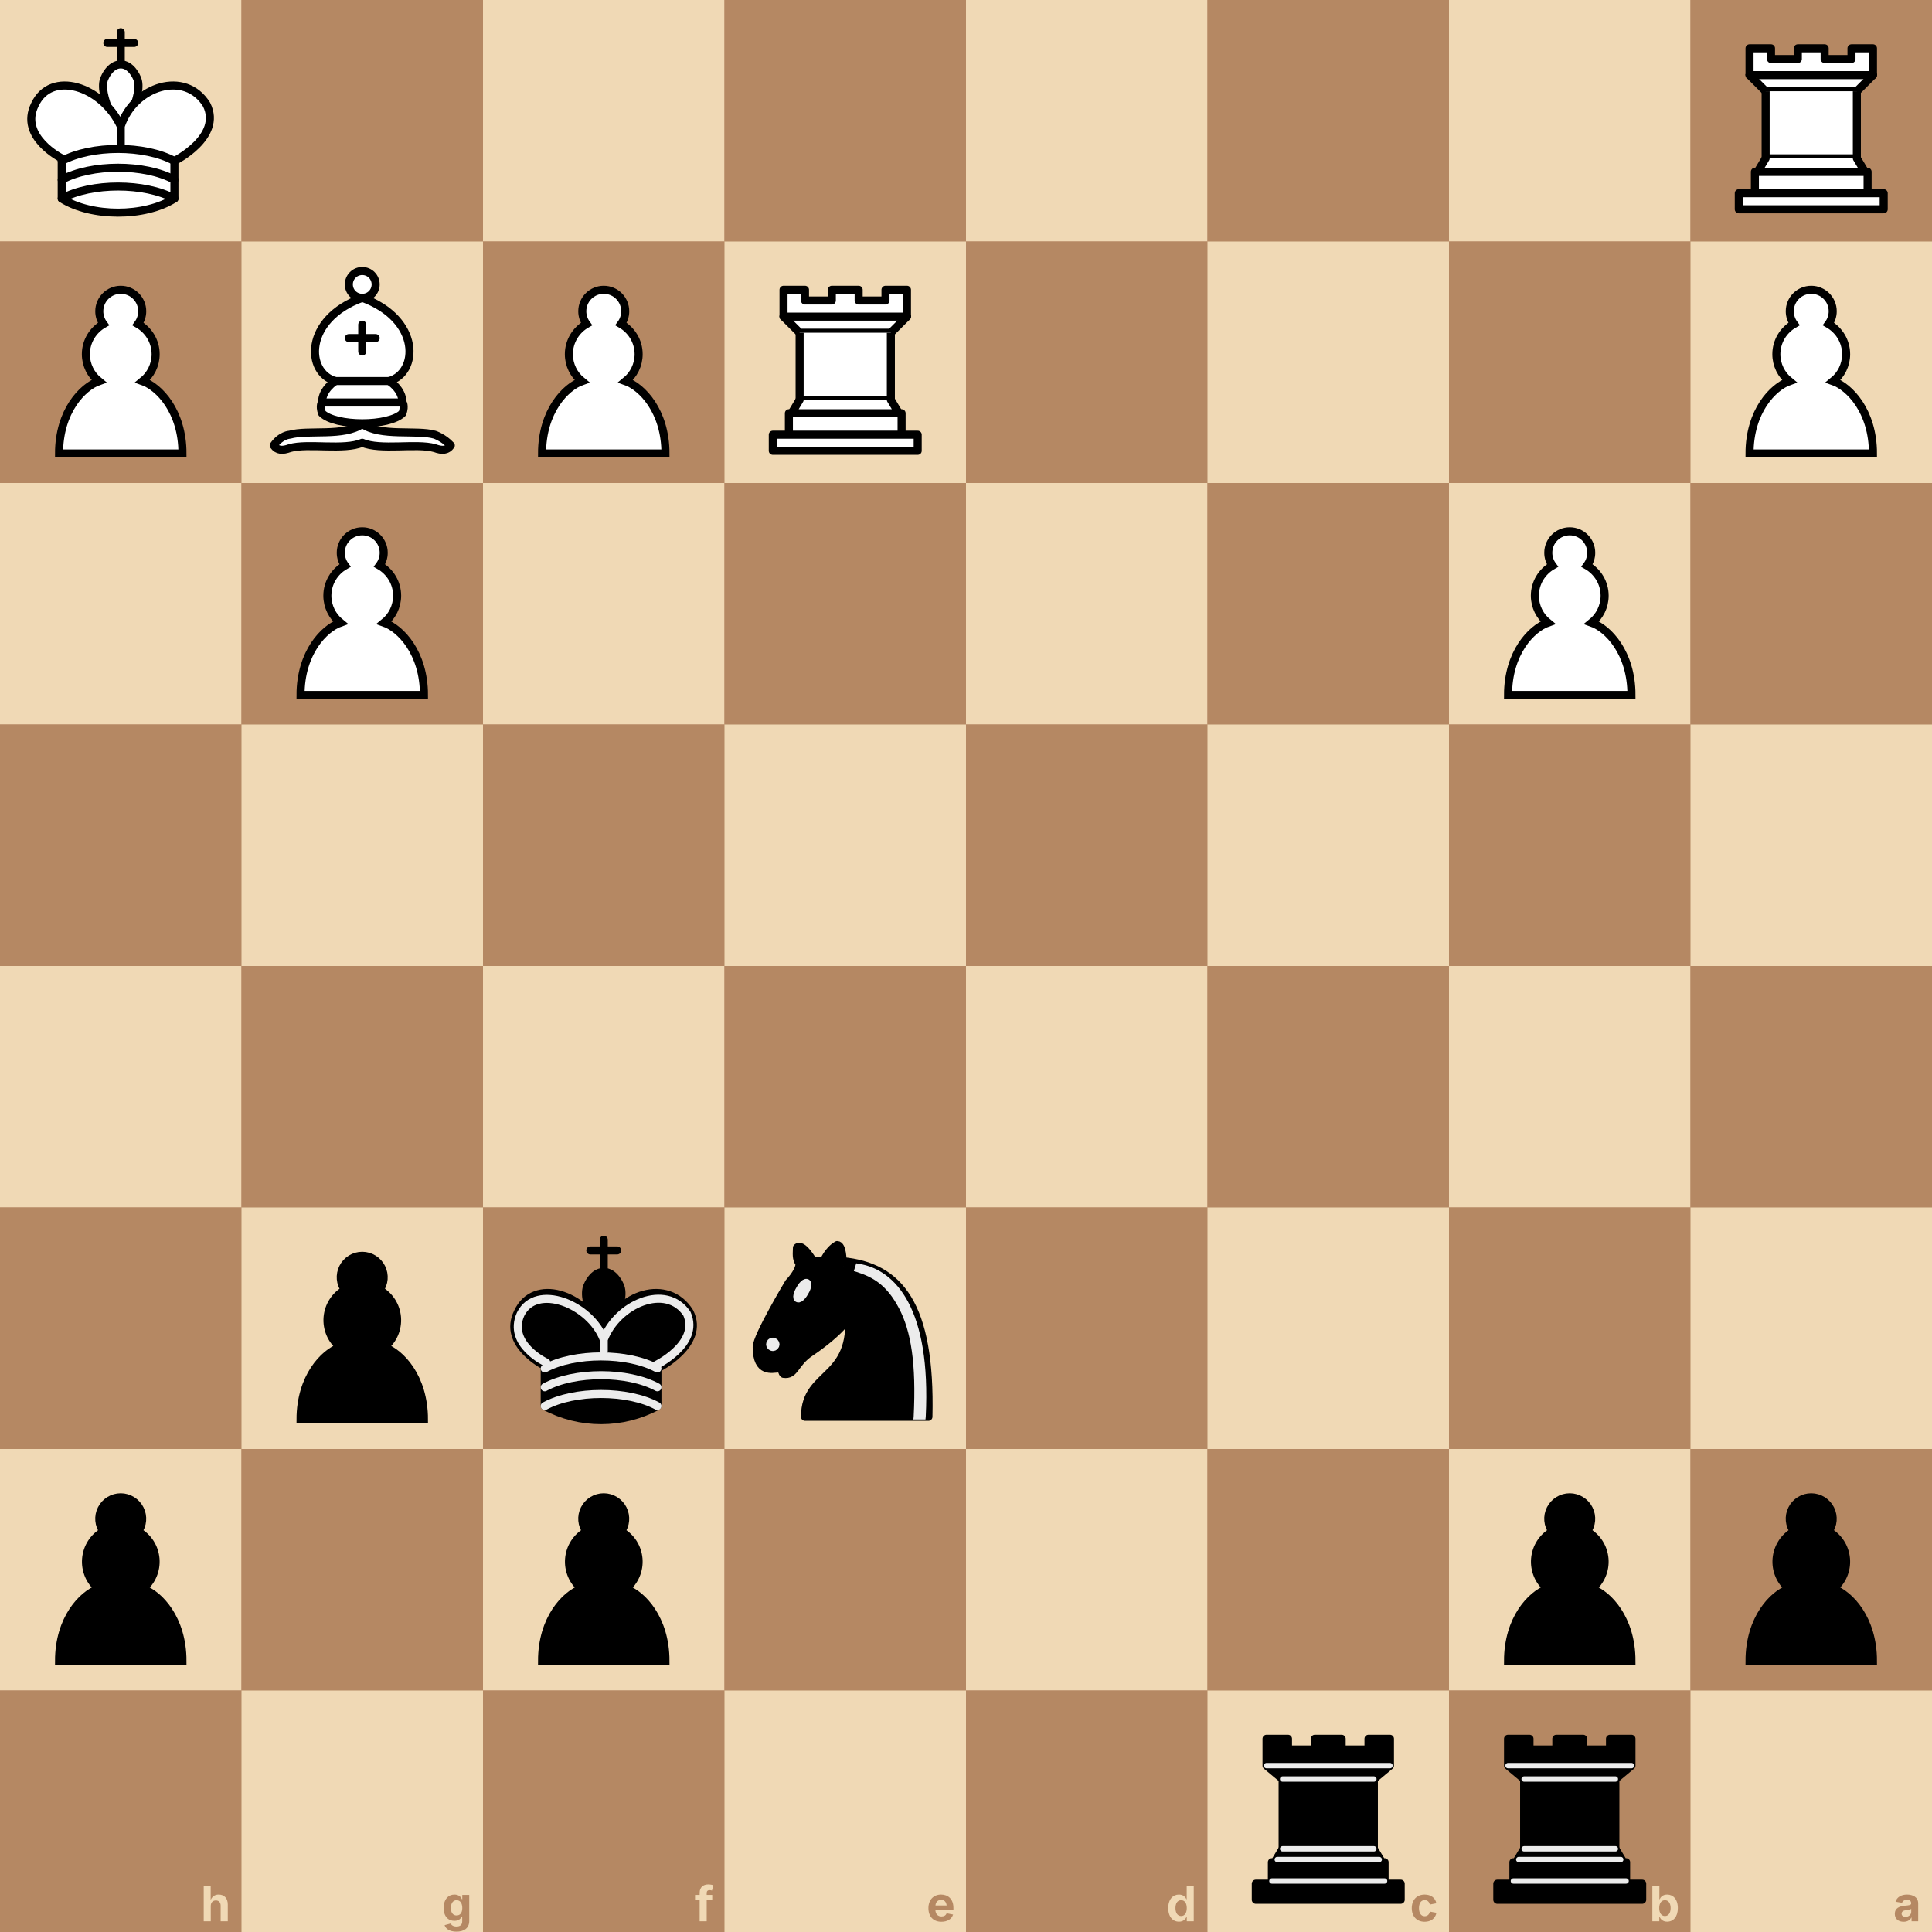
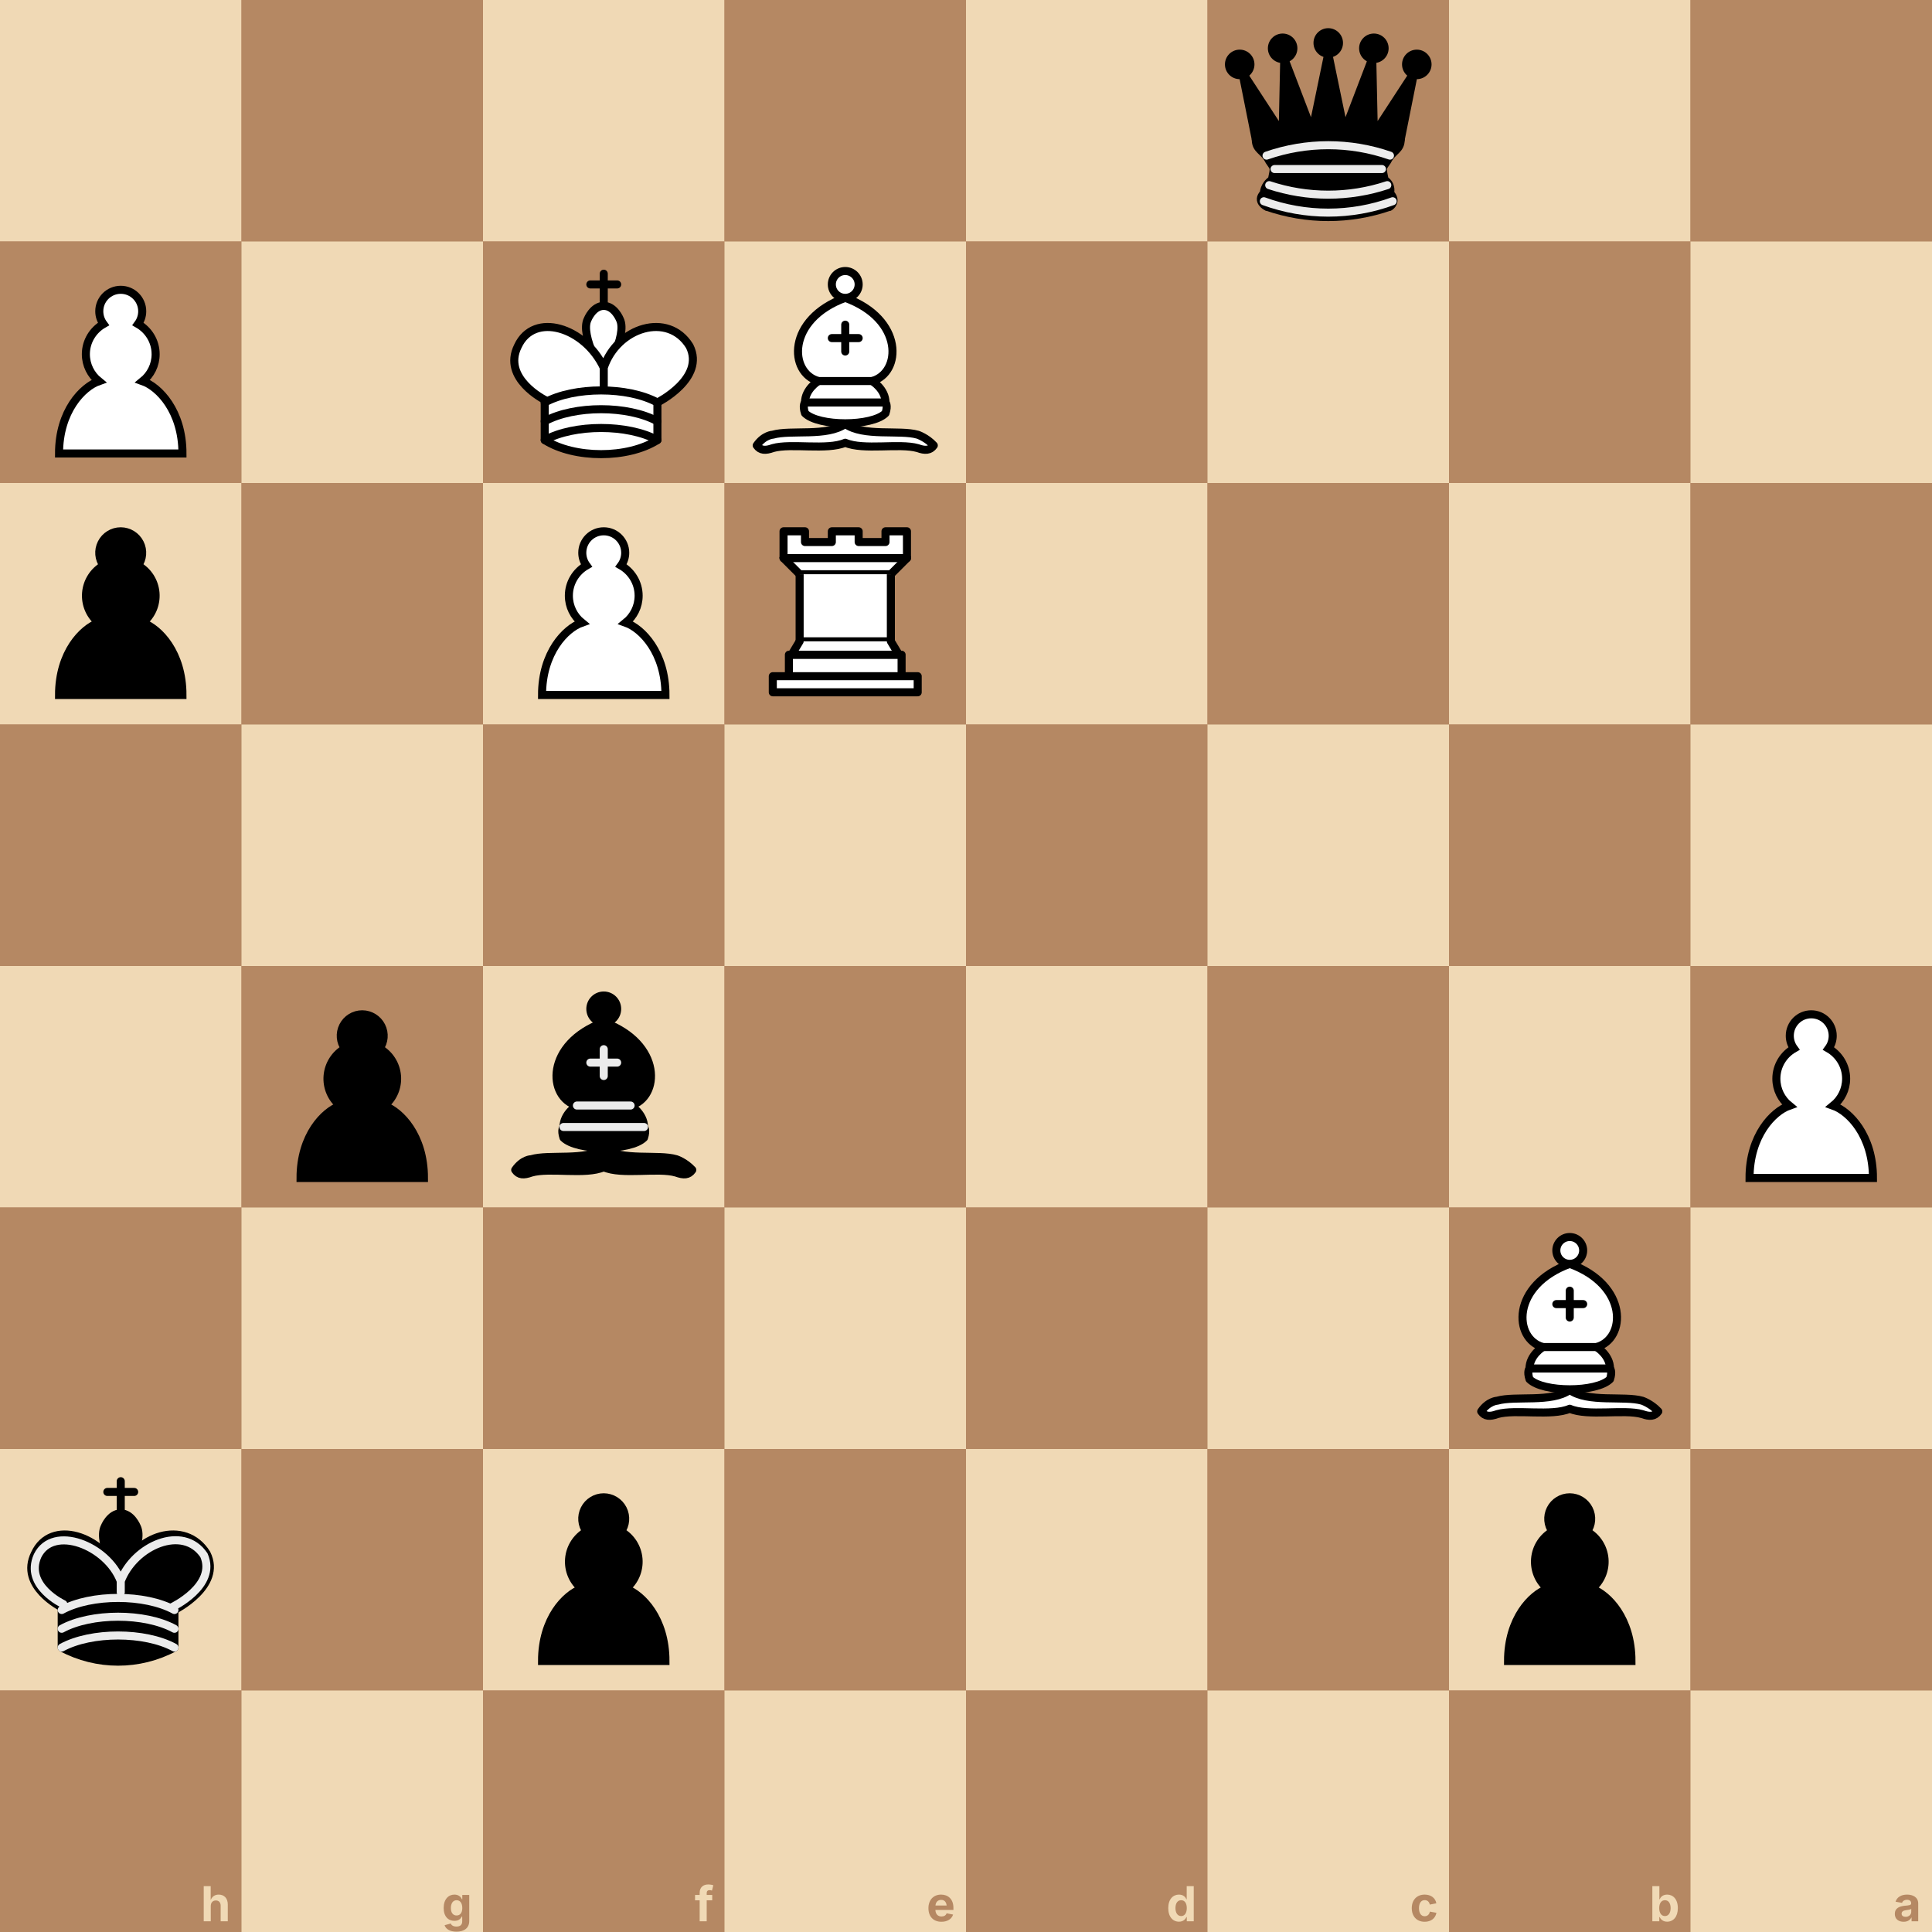
<svg xmlns="http://www.w3.org/2000/svg" viewBox="0 0 360 360" width="360" height="360">
  <rect width="360" height="360" rx="3" fill="#b58863" />
  <rect x="0" y="0" width="45" height="45" fill="#f0d9b5" />
  <rect x="45" y="0" width="45" height="45" fill="#b58863" />
  <rect x="90" y="0" width="45" height="45" fill="#f0d9b5" />
  <rect x="135" y="0" width="45" height="45" fill="#b58863" />
  <rect x="180" y="0" width="45" height="45" fill="#f0d9b5" />
  <rect x="225" y="0" width="45" height="45" fill="#b58863" />
  <rect x="270" y="0" width="45" height="45" fill="#f0d9b5" />
  <rect x="315" y="0" width="45" height="45" fill="#b58863" />
  <rect x="0" y="45" width="45" height="45" fill="#b58863" />
  <rect x="45" y="45" width="45" height="45" fill="#f0d9b5" />
  <rect x="90" y="45" width="45" height="45" fill="#b58863" />
  <rect x="135" y="45" width="45" height="45" fill="#f0d9b5" />
  <rect x="180" y="45" width="45" height="45" fill="#b58863" />
  <rect x="225" y="45" width="45" height="45" fill="#f0d9b5" />
  <rect x="270" y="45" width="45" height="45" fill="#b58863" />
  <rect x="315" y="45" width="45" height="45" fill="#f0d9b5" />
  <rect x="0" y="90" width="45" height="45" fill="#f0d9b5" />
  <rect x="45" y="90" width="45" height="45" fill="#b58863" />
  <rect x="90" y="90" width="45" height="45" fill="#f0d9b5" />
  <rect x="135" y="90" width="45" height="45" fill="#b58863" />
  <rect x="180" y="90" width="45" height="45" fill="#f0d9b5" />
  <rect x="225" y="90" width="45" height="45" fill="#b58863" />
  <rect x="270" y="90" width="45" height="45" fill="#f0d9b5" />
  <rect x="315" y="90" width="45" height="45" fill="#b58863" />
  <rect x="0" y="135" width="45" height="45" fill="#b58863" />
  <rect x="45" y="135" width="45" height="45" fill="#f0d9b5" />
  <rect x="90" y="135" width="45" height="45" fill="#b58863" />
  <rect x="135" y="135" width="45" height="45" fill="#f0d9b5" />
  <rect x="180" y="135" width="45" height="45" fill="#b58863" />
  <rect x="225" y="135" width="45" height="45" fill="#f0d9b5" />
  <rect x="270" y="135" width="45" height="45" fill="#b58863" />
  <rect x="315" y="135" width="45" height="45" fill="#f0d9b5" />
  <rect x="0" y="180" width="45" height="45" fill="#f0d9b5" />
  <rect x="45" y="180" width="45" height="45" fill="#b58863" />
  <rect x="90" y="180" width="45" height="45" fill="#f0d9b5" />
  <rect x="135" y="180" width="45" height="45" fill="#b58863" />
  <rect x="180" y="180" width="45" height="45" fill="#f0d9b5" />
  <rect x="225" y="180" width="45" height="45" fill="#b58863" />
  <rect x="270" y="180" width="45" height="45" fill="#f0d9b5" />
  <rect x="315" y="180" width="45" height="45" fill="#b58863" />
  <rect x="0" y="225" width="45" height="45" fill="#b58863" />
  <rect x="45" y="225" width="45" height="45" fill="#f0d9b5" />
  <rect x="90" y="225" width="45" height="45" fill="#b58863" />
  <rect x="135" y="225" width="45" height="45" fill="#f0d9b5" />
  <rect x="180" y="225" width="45" height="45" fill="#b58863" />
  <rect x="225" y="225" width="45" height="45" fill="#f0d9b5" />
  <rect x="270" y="225" width="45" height="45" fill="#b58863" />
  <rect x="315" y="225" width="45" height="45" fill="#f0d9b5" />
  <rect x="0" y="270" width="45" height="45" fill="#f0d9b5" />
  <rect x="45" y="270" width="45" height="45" fill="#b58863" />
  <rect x="90" y="270" width="45" height="45" fill="#f0d9b5" />
  <rect x="135" y="270" width="45" height="45" fill="#b58863" />
  <rect x="180" y="270" width="45" height="45" fill="#f0d9b5" />
  <rect x="225" y="270" width="45" height="45" fill="#b58863" />
  <rect x="270" y="270" width="45" height="45" fill="#f0d9b5" />
  <rect x="315" y="270" width="45" height="45" fill="#b58863" />
  <rect x="0" y="315" width="45" height="45" fill="#b58863" />
  <rect x="45" y="315" width="45" height="45" fill="#f0d9b5" />
  <rect x="90" y="315" width="45" height="45" fill="#b58863" />
  <rect x="135" y="315" width="45" height="45" fill="#f0d9b5" />
  <rect x="180" y="315" width="45" height="45" fill="#b58863" />
  <rect x="225" y="315" width="45" height="45" fill="#f0d9b5" />
  <rect x="270" y="315" width="45" height="45" fill="#b58863" />
  <rect x="315" y="315" width="45" height="45" fill="#f0d9b5" />
  <text x="2" y="11" font-size="9" font-weight="700" font-family="-apple-system,system-ui,sans-serif" fill="#f0d9b5">1</text>
  <text x="43" y="358" font-size="9" font-weight="700" font-family="-apple-system,system-ui,sans-serif" text-anchor="end" fill="#f0d9b5">h</text>
  <text x="2" y="56" font-size="9" font-weight="700" font-family="-apple-system,system-ui,sans-serif" fill="#b58863">2</text>
  <text x="88" y="358" font-size="9" font-weight="700" font-family="-apple-system,system-ui,sans-serif" text-anchor="end" fill="#b58863">g</text>
  <text x="2" y="101" font-size="9" font-weight="700" font-family="-apple-system,system-ui,sans-serif" fill="#f0d9b5">3</text>
  <text x="133" y="358" font-size="9" font-weight="700" font-family="-apple-system,system-ui,sans-serif" text-anchor="end" fill="#f0d9b5">f</text>
  <text x="2" y="146" font-size="9" font-weight="700" font-family="-apple-system,system-ui,sans-serif" fill="#b58863">4</text>
  <text x="178" y="358" font-size="9" font-weight="700" font-family="-apple-system,system-ui,sans-serif" text-anchor="end" fill="#b58863">e</text>
  <text x="2" y="191" font-size="9" font-weight="700" font-family="-apple-system,system-ui,sans-serif" fill="#f0d9b5">5</text>
  <text x="223" y="358" font-size="9" font-weight="700" font-family="-apple-system,system-ui,sans-serif" text-anchor="end" fill="#f0d9b5">d</text>
  <text x="2" y="236" font-size="9" font-weight="700" font-family="-apple-system,system-ui,sans-serif" fill="#b58863">6</text>
  <text x="268" y="358" font-size="9" font-weight="700" font-family="-apple-system,system-ui,sans-serif" text-anchor="end" fill="#b58863">c</text>
  <text x="2" y="281" font-size="9" font-weight="700" font-family="-apple-system,system-ui,sans-serif" fill="#f0d9b5">7</text>
  <text x="313" y="358" font-size="9" font-weight="700" font-family="-apple-system,system-ui,sans-serif" text-anchor="end" fill="#f0d9b5">b</text>
  <text x="2" y="326" font-size="9" font-weight="700" font-family="-apple-system,system-ui,sans-serif" fill="#b58863">8</text>
  <text x="358" y="358" font-size="9" font-weight="700" font-family="-apple-system,system-ui,sans-serif" text-anchor="end" fill="#b58863">a</text>
-   <g transform="translate(0,0)">
+   <g transform="translate(225,0)">
+     <g fill-rule="evenodd" stroke="#000" stroke-linecap="round" stroke-linejoin="round" stroke-width="1.5">
+       <g stroke="none">
+         <circle cx="6" cy="12" r="2.75" />
+         <circle cx="14" cy="9" r="2.75" />
+         <circle cx="22.5" cy="8" r="2.75" />
+         <circle cx="31" cy="9" r="2.75" />
+         <circle cx="39" cy="12" r="2.75" />
+       </g>
+       <path stroke-linecap="butt" d="M9 26c8.5-1.5 21-1.5 27 0l2.5-12.5L31 25l-.3-14.1-5.2 13.6-3-14.5-3 14.5-5.2-13.6L14 25 6.5 13.5z" />
+       <path stroke-linecap="butt" d="M9 26c0 2 1.5 2 2.5 4 1 1.5 1 1 .5 3.5-1.5 1-1.5 2.5-1.5 2.5-1.5 1.5.5 2.5.5 2.5 6.5 1 16.5 1 23 0 0 0 1.5-1 0-2.5 0 0 .5-1.5-1-2.5-.5-2.5-.5-2 .5-3.5 1-2 2.5-2 2.5-4-8.5-1.5-18.5-1.5-27 0z" />
+       <path fill="none" stroke-linecap="butt" d="M11 38.5a35 35 1 0 0 23 0" />
+       <path fill="none" stroke="#ececec" d="M11 29a35 35 1 0 1 23 0m-21.5 2.5h20m-21 3a35 35 1 0 0 22 0m-23 3a35 35 1 0 0 24 0" />
+     </g>
+   </g>
+   <g transform="translate(0,45)">
+     <path fill="#fff" stroke="#000" stroke-linecap="round" stroke-width="1.5" d="M22.5 9c-2.21 0-4 1.79-4 4 0 .89.29 1.71.78 2.38C17.33 16.5 16 18.59 16 21c0 2.03.94 3.84 2.41 5.03-3 1.06-7.41 5.55-7.41 13.47h23c0-7.92-4.41-12.41-7.41-13.47 1.47-1.19 2.41-3 2.41-5.03 0-2.41-1.33-4.5-3.28-5.62.49-.67.78-1.49.78-2.38 0-2.21-1.79-4-4-4z" />
+   </g>
+   <g transform="translate(90,45)">
    <g fill="none" fill-rule="evenodd" stroke="#000" stroke-linecap="round" stroke-linejoin="round" stroke-width="1.5">
      <path stroke-linejoin="miter" d="M22.5 11.63V6M20 8h5" />
      <path fill="#fff" stroke-linecap="butt" stroke-linejoin="miter" d="M22.5 25s4.5-7.5 3-10.5c0 0-1-2.5-3-2.5s-3 2.5-3 2.5c-1.5 3 3 10.5 3 10.5" />
      <path fill="#fff" d="M11.5 37c5.5 3.5 15.5 3.5 21 0v-7s9-4.5 6-10.5c-4-6.5-13.5-3.5-16 4V27v-3.5c-3.5-7.5-13-10.5-16-4-3 6 5 10 5 10z" />
      <path d="M11.5 30c5.5-3 15.5-3 21 0m-21 3.5c5.5-3 15.5-3 21 0m-21 3.5c5.5-3 15.5-3 21 0" />
    </g>
  </g>
-   <g transform="translate(315,0)">
-     <g fill="#fff" fill-rule="evenodd" stroke="#000" stroke-linecap="round" stroke-linejoin="round" stroke-width="1.5">
-       <path stroke-linecap="butt" d="M9 39h27v-3H9zm3-3v-4h21v4zm-1-22V9h4v2h5V9h5v2h5V9h4v5" />
-       <path d="m34 14-3 3H14l-3-3" />
-       <path stroke-linecap="butt" stroke-linejoin="miter" d="M31 17v12.5H14V17" />
-       <path d="m31 29.5 1.5 2.5h-20l1.5-2.5" />
-       <path fill="none" stroke-linejoin="miter" d="M11 14h23" />
-     </g>
-   </g>
-   <g transform="translate(0,45)">
-     <path fill="#fff" stroke="#000" stroke-linecap="round" stroke-width="1.5" d="M22.5 9c-2.21 0-4 1.79-4 4 0 .89.29 1.71.78 2.38C17.33 16.5 16 18.59 16 21c0 2.03.94 3.84 2.41 5.03-3 1.06-7.41 5.55-7.41 13.47h23c0-7.92-4.41-12.41-7.41-13.47 1.47-1.19 2.41-3 2.41-5.03 0-2.41-1.33-4.5-3.28-5.62.49-.67.78-1.49.78-2.38 0-2.21-1.79-4-4-4z" />
-   </g>
-   <g transform="translate(45,45)">
+   <g transform="translate(135,45)">
    <g fill="none" fill-rule="evenodd" stroke="#000" stroke-linecap="round" stroke-linejoin="round" stroke-width="1.5">
      <g fill="#fff" stroke-linecap="butt">
        <path d="M9 36c3.39-.97 10.11.43 13.5-2 3.39 2.43 10.11 1.03 13.5 2 0 0 1.65.54 3 2-.68.97-1.65.99-3 .5-3.39-.97-10.11.46-13.5-1-3.39 1.46-10.11.03-13.5 1-1.35.49-2.32.47-3-.5 1.35-1.94 3-2 3-2z" />
        <path d="M15 32c2.5 2.5 12.5 2.5 15 0 .5-1.5 0-2 0-2 0-2.5-2.5-4-2.5-4 5.5-1.5 6-11.5-5-15.5-11 4-10.5 14-5 15.5 0 0-2.5 1.5-2.5 4 0 0-.5.5 0 2z" />
        <path d="M25 8a2.5 2.5 0 1 1-5 0 2.5 2.5 0 1 1 5 0z" />
      </g>
      <path stroke-linejoin="miter" d="M17.5 26h10M15 30h15m-7.5-14.5v5M20 18h5" />
    </g>
  </g>
-   <g transform="translate(90,45)">
+   <g transform="translate(0,90)">
+     <path stroke="#000" stroke-linecap="round" stroke-width="1.5" d="M22.5 9a4 4 0 0 0-3.22 6.38 6.48 6.48 0 0 0-.87 10.65c-3 1.06-7.41 5.55-7.41 13.47h23c0-7.92-4.41-12.41-7.41-13.47a6.46 6.46 0 0 0-.87-10.65A4.01 4.01 0 0 0 22.5 9z" />
+   </g>
+   <g transform="translate(90,90)">
    <path fill="#fff" stroke="#000" stroke-linecap="round" stroke-width="1.5" d="M22.5 9c-2.21 0-4 1.79-4 4 0 .89.29 1.71.78 2.38C17.33 16.5 16 18.59 16 21c0 2.03.94 3.84 2.41 5.03-3 1.06-7.41 5.55-7.41 13.47h23c0-7.92-4.41-12.41-7.41-13.47 1.47-1.19 2.41-3 2.41-5.03 0-2.41-1.33-4.5-3.28-5.62.49-.67.78-1.49.78-2.38 0-2.21-1.79-4-4-4z" />
  </g>
-   <g transform="translate(135,45)">
+   <g transform="translate(135,90)">
    <g fill="#fff" fill-rule="evenodd" stroke="#000" stroke-linecap="round" stroke-linejoin="round" stroke-width="1.5">
      <path stroke-linecap="butt" d="M9 39h27v-3H9zm3-3v-4h21v4zm-1-22V9h4v2h5V9h5v2h5V9h4v5" />
      <path d="m34 14-3 3H14l-3-3" />
      <path stroke-linecap="butt" stroke-linejoin="miter" d="M31 17v12.5H14V17" />
      <path d="m31 29.5 1.5 2.5h-20l1.5-2.5" />
      <path fill="none" stroke-linejoin="miter" d="M11 14h23" />
    </g>
  </g>
-   <g transform="translate(315,45)">
+   <g transform="translate(45,180)">
+     <path stroke="#000" stroke-linecap="round" stroke-width="1.5" d="M22.5 9a4 4 0 0 0-3.22 6.38 6.48 6.48 0 0 0-.87 10.65c-3 1.06-7.41 5.55-7.41 13.47h23c0-7.92-4.41-12.41-7.41-13.47a6.46 6.46 0 0 0-.87-10.65A4.01 4.01 0 0 0 22.5 9z" />
+   </g>
+   <g transform="translate(90,180)">
+     <g fill="none" fill-rule="evenodd" stroke="#000" stroke-linecap="round" stroke-linejoin="round" stroke-width="1.5">
+       <g fill="#000" stroke-linecap="butt">
+         <path d="M9 36c3.4-1 10.1.4 13.5-2 3.4 2.4 10.1 1 13.5 2 0 0 1.6.5 3 2-.7 1-1.6 1-3 .5-3.4-1-10.1.5-13.5-1-3.4 1.5-10.1 0-13.5 1-1.4.5-2.3.5-3-.5 1.4-2 3-2 3-2z" />
+         <path d="M15 32c2.5 2.5 12.5 2.5 15 0 .5-1.5 0-2 0-2 0-2.5-2.5-4-2.5-4 5.5-1.5 6-11.5-5-15.5-11 4-10.5 14-5 15.5 0 0-2.5 1.5-2.5 4 0 0-.5.5 0 2z" />
+         <path d="M25 8a2.5 2.5 0 1 1-5 0 2.5 2.5 0 1 1 5 0z" />
+       </g>
+       <path stroke="#ececec" stroke-linejoin="miter" d="M17.5 26h10M15 30h15m-7.5-14.5v5M20 18h5" />
+     </g>
+   </g>
+   <g transform="translate(315,180)">
    <path fill="#fff" stroke="#000" stroke-linecap="round" stroke-width="1.5" d="M22.5 9c-2.21 0-4 1.79-4 4 0 .89.29 1.71.78 2.38C17.33 16.5 16 18.59 16 21c0 2.03.94 3.84 2.41 5.03-3 1.06-7.41 5.55-7.41 13.47h23c0-7.92-4.41-12.41-7.41-13.47 1.47-1.19 2.41-3 2.41-5.03 0-2.41-1.33-4.5-3.28-5.62.49-.67.78-1.49.78-2.38 0-2.21-1.79-4-4-4z" />
  </g>
-   <g transform="translate(45,90)">
-     <path fill="#fff" stroke="#000" stroke-linecap="round" stroke-width="1.5" d="M22.5 9c-2.21 0-4 1.79-4 4 0 .89.29 1.71.78 2.38C17.33 16.5 16 18.59 16 21c0 2.03.94 3.84 2.41 5.03-3 1.06-7.41 5.55-7.41 13.47h23c0-7.92-4.41-12.41-7.41-13.47 1.47-1.19 2.41-3 2.41-5.03 0-2.41-1.33-4.5-3.28-5.62.49-.67.78-1.49.78-2.38 0-2.21-1.79-4-4-4z" />
+   <g transform="translate(270,225)">
+     <g fill="none" fill-rule="evenodd" stroke="#000" stroke-linecap="round" stroke-linejoin="round" stroke-width="1.5">
+       <g fill="#fff" stroke-linecap="butt">
+         <path d="M9 36c3.39-.97 10.11.43 13.5-2 3.39 2.43 10.11 1.03 13.5 2 0 0 1.65.54 3 2-.68.97-1.65.99-3 .5-3.39-.97-10.11.46-13.5-1-3.39 1.46-10.11.03-13.5 1-1.35.49-2.32.47-3-.5 1.35-1.94 3-2 3-2z" />
+         <path d="M15 32c2.5 2.5 12.5 2.5 15 0 .5-1.5 0-2 0-2 0-2.5-2.5-4-2.5-4 5.5-1.5 6-11.5-5-15.5-11 4-10.5 14-5 15.5 0 0-2.5 1.5-2.5 4 0 0-.5.5 0 2z" />
+         <path d="M25 8a2.5 2.5 0 1 1-5 0 2.5 2.5 0 1 1 5 0z" />
+       </g>
+       <path stroke-linejoin="miter" d="M17.5 26h10M15 30h15m-7.5-14.5v5M20 18h5" />
+     </g>
  </g>
-   <g transform="translate(270,90)">
-     <path fill="#fff" stroke="#000" stroke-linecap="round" stroke-width="1.5" d="M22.5 9c-2.21 0-4 1.79-4 4 0 .89.29 1.71.78 2.38C17.33 16.5 16 18.59 16 21c0 2.03.94 3.84 2.41 5.03-3 1.06-7.41 5.55-7.41 13.47h23c0-7.92-4.41-12.41-7.41-13.47 1.47-1.19 2.41-3 2.41-5.03 0-2.41-1.33-4.5-3.28-5.62.49-.67.78-1.49.78-2.38 0-2.21-1.79-4-4-4z" />
-   </g>
-   <g transform="translate(45,225)">
-     <path stroke="#000" stroke-linecap="round" stroke-width="1.5" d="M22.5 9a4 4 0 0 0-3.22 6.38 6.48 6.48 0 0 0-.87 10.65c-3 1.06-7.41 5.55-7.41 13.47h23c0-7.92-4.41-12.41-7.41-13.47a6.46 6.46 0 0 0-.87-10.65A4.01 4.01 0 0 0 22.5 9z" />
-   </g>
-   <g transform="translate(90,225)">
+   <g transform="translate(0,270)">
    <g fill="none" fill-rule="evenodd" stroke="#000" stroke-linecap="round" stroke-linejoin="round" stroke-width="1.5">
      <path stroke-linejoin="miter" d="M22.5 11.6V6" />
      <path fill="#000" stroke-linecap="butt" stroke-linejoin="miter" d="M22.5 25s4.5-7.5 3-10.5c0 0-1-2.5-3-2.5s-3 2.5-3 2.5c-1.5 3 3 10.5 3 10.5" />
      <path fill="#000" d="M11.5 37a22.3 22.3 0 0 0 21 0v-7s9-4.5 6-10.5c-4-6.5-13.5-3.5-16 4V27v-3.5c-3.5-7.5-13-10.5-16-4-3 6 5 10 5 10z" />
      <path stroke-linejoin="miter" d="M20 8h5" />
      <path stroke="#ececec" d="M32 29.5s8.5-4 6-9.7C34.1 14 25 18 22.5 24.6v2.1-2.1C20 18 9.9 14 7 19.9c-2.5 5.6 4.8 9 4.8 9" />
      <path stroke="#ececec" d="M11.5 30c5.5-3 15.5-3 21 0m-21 3.5c5.5-3 15.5-3 21 0m-21 3.5c5.5-3 15.5-3 21 0" />
    </g>
  </g>
-   <g transform="translate(135,225)">
-     <g fill="none" fill-rule="evenodd" stroke="#000" stroke-linecap="round" stroke-linejoin="round" stroke-width="1.5">
-       <path fill="#000" d="M22 10c10.5 1 16.5 8 16 29H15c0-9 10-6.5 8-21" />
-       <path fill="#000" d="M24 18c.38 2.91-5.55 7.37-8 9-3 2-2.82 4.34-5 4-1.04-.94 1.41-3.04 0-3-1 0 .19 1.23-1 2-1 0-4 1-4-4 0-2 6-12 6-12s1.89-1.9 2-3.5c-.73-1-.5-2-.5-3 1-1 3 2.5 3 2.5h2s.78-2 2.5-3c1 0 1 3 1 3" />
-       <path fill="#ececec" stroke="#ececec" d="M9.5 25.5a.5.5 0 1 1-1 0 .5.5 0 1 1 1 0m5.43-9.75a.5 1.5 30 1 1-.86-.5.5 1.5 30 1 1 .86.5" />
-       <path fill="#ececec" stroke="none" d="m24.55 10.4-.45 1.45.5.15c3.15 1 5.65 2.49 7.9 6.75S35.75 29.06 35.25 39l-.05.5h2.25l.05-.5c.5-10.06-.88-16.85-3.25-21.34s-5.79-6.64-9.19-7.16z" />
-     </g>
-   </g>
-   <g transform="translate(0,270)">
-     <path stroke="#000" stroke-linecap="round" stroke-width="1.5" d="M22.5 9a4 4 0 0 0-3.22 6.38 6.48 6.48 0 0 0-.87 10.65c-3 1.06-7.41 5.55-7.41 13.47h23c0-7.92-4.41-12.41-7.41-13.47a6.46 6.46 0 0 0-.87-10.65A4.01 4.01 0 0 0 22.5 9z" />
-   </g>
  <g transform="translate(90,270)">
    <path stroke="#000" stroke-linecap="round" stroke-width="1.5" d="M22.5 9a4 4 0 0 0-3.22 6.38 6.48 6.48 0 0 0-.87 10.65c-3 1.06-7.41 5.55-7.41 13.47h23c0-7.92-4.41-12.41-7.41-13.47a6.46 6.46 0 0 0-.87-10.65A4.01 4.01 0 0 0 22.5 9z" />
  </g>
  <g transform="translate(270,270)">
    <path stroke="#000" stroke-linecap="round" stroke-width="1.5" d="M22.5 9a4 4 0 0 0-3.22 6.38 6.48 6.48 0 0 0-.87 10.65c-3 1.06-7.41 5.55-7.41 13.47h23c0-7.92-4.41-12.41-7.41-13.47a6.46 6.46 0 0 0-.87-10.65A4.01 4.01 0 0 0 22.5 9z" />
  </g>
-   <g transform="translate(315,270)">
-     <path stroke="#000" stroke-linecap="round" stroke-width="1.5" d="M22.5 9a4 4 0 0 0-3.22 6.38 6.48 6.48 0 0 0-.87 10.65c-3 1.06-7.41 5.55-7.41 13.47h23c0-7.92-4.41-12.41-7.41-13.47a6.46 6.46 0 0 0-.87-10.65A4.01 4.01 0 0 0 22.5 9z" />
-   </g>
-   <g transform="translate(225,315)">
-     <g fill-rule="evenodd" stroke="#000" stroke-linecap="round" stroke-linejoin="round" stroke-width="1.5">
-       <path stroke-linecap="butt" d="M9 39h27v-3H9zm3.5-7 1.5-2.5h17l1.5 2.5zm-.5 4v-4h21v4z" />
-       <path stroke-linecap="butt" stroke-linejoin="miter" d="M14 29.5v-13h17v13z" />
-       <path stroke-linecap="butt" d="M14 16.5 11 14h23l-3 2.5zM11 14V9h4v2h5V9h5v2h5V9h4v5z" />
-       <path fill="none" stroke="#ececec" stroke-linejoin="miter" stroke-width="1" d="M12 35.5h21m-20-4h19m-18-2h17m-17-13h17M11 14h23" />
-     </g>
-   </g>
-   <g transform="translate(270,315)">
-     <g fill-rule="evenodd" stroke="#000" stroke-linecap="round" stroke-linejoin="round" stroke-width="1.5">
-       <path stroke-linecap="butt" d="M9 39h27v-3H9zm3.5-7 1.5-2.5h17l1.5 2.5zm-.5 4v-4h21v4z" />
-       <path stroke-linecap="butt" stroke-linejoin="miter" d="M14 29.5v-13h17v13z" />
-       <path stroke-linecap="butt" d="M14 16.5 11 14h23l-3 2.5zM11 14V9h4v2h5V9h5v2h5V9h4v5z" />
-       <path fill="none" stroke="#ececec" stroke-linejoin="miter" stroke-width="1" d="M12 35.5h21m-20-4h19m-18-2h17m-17-13h17M11 14h23" />
-     </g>
-   </g>
</svg>
